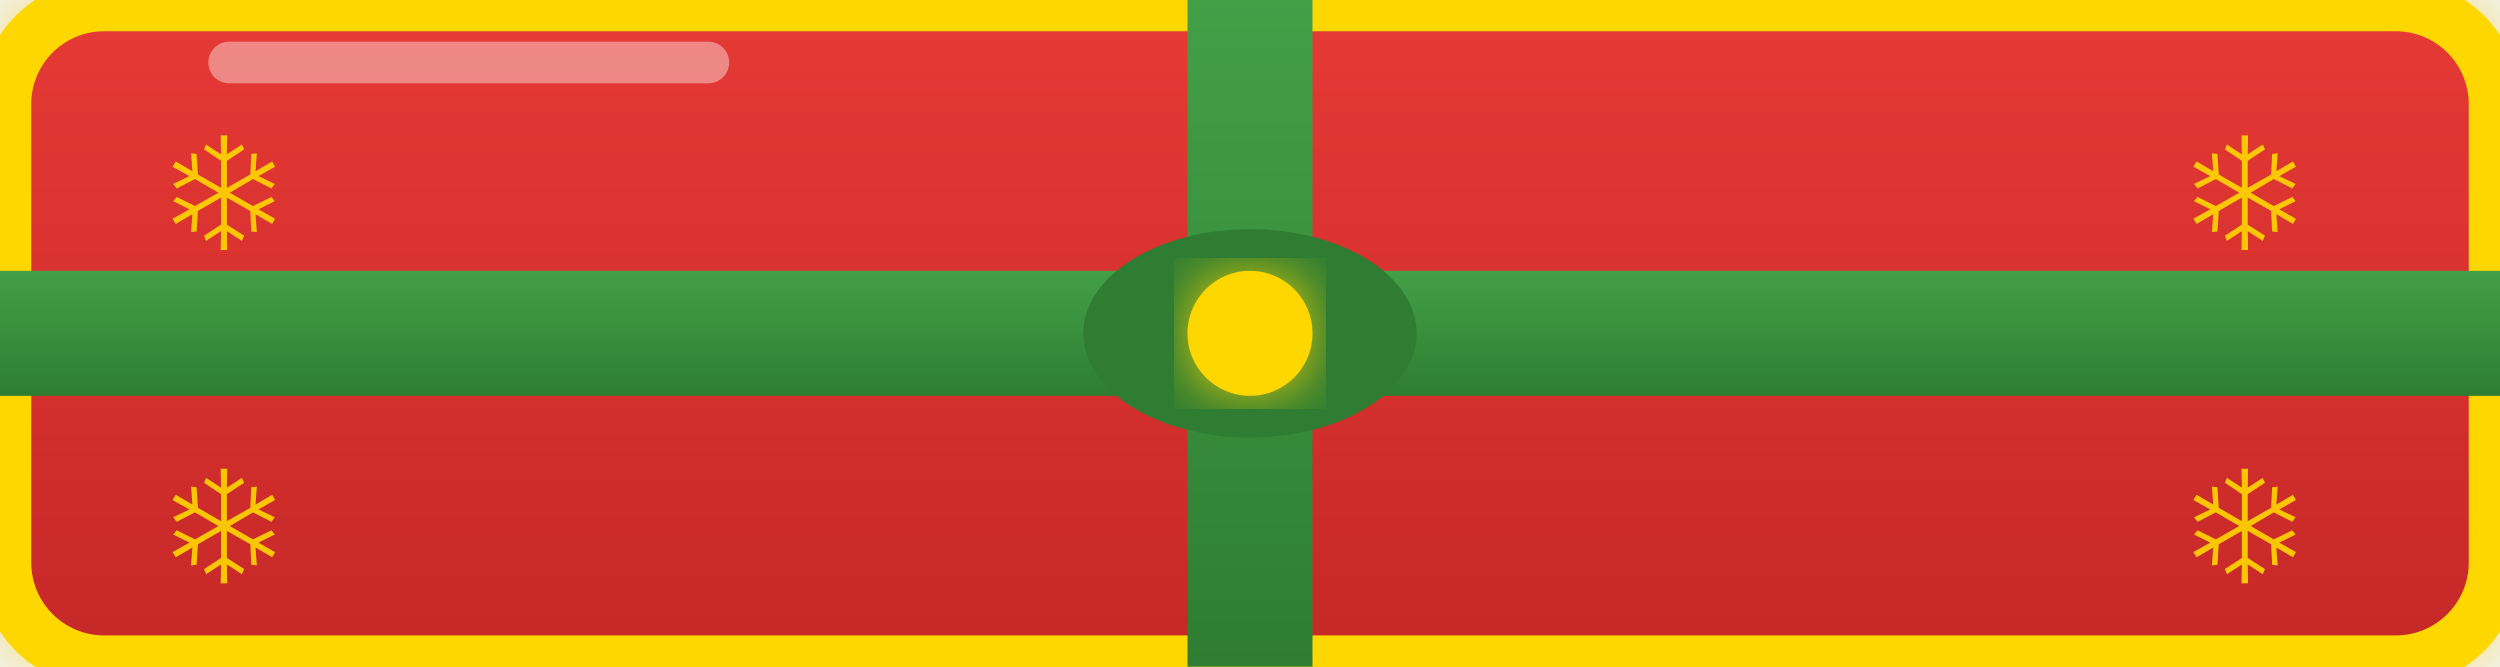
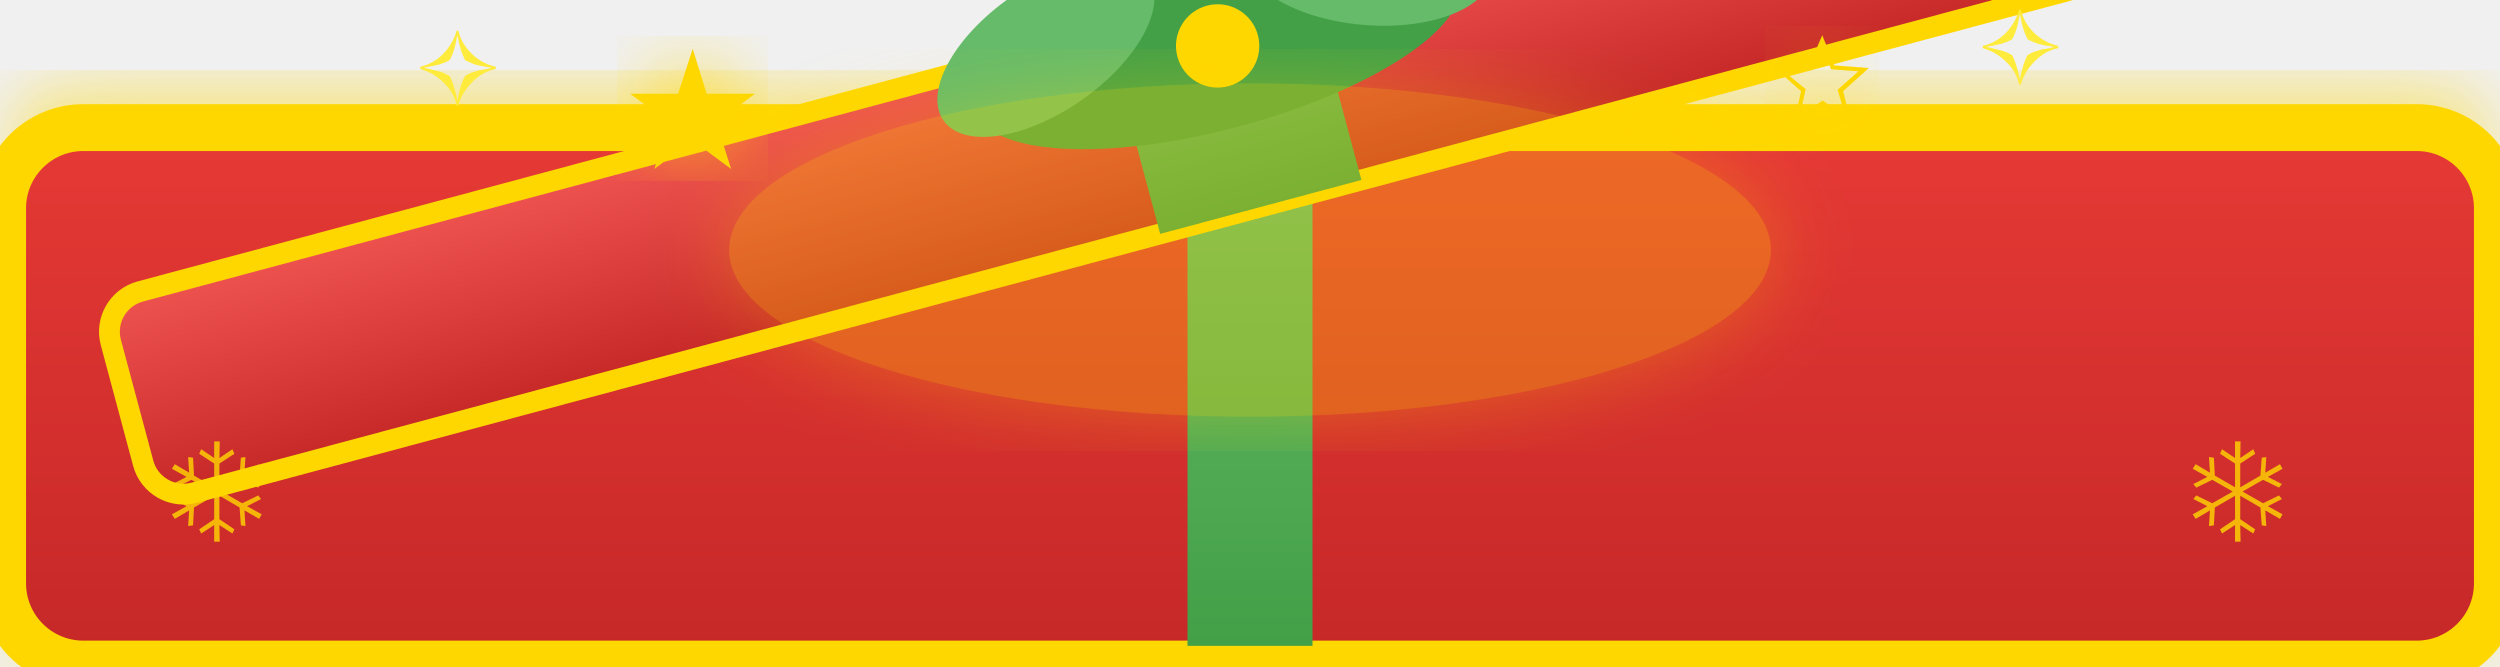
<svg xmlns="http://www.w3.org/2000/svg" viewBox="0 0 120 32" preserveAspectRatio="none">
  <defs>
-     <linearGradient id="redBgActive" x1="0" y1="0" x2="0" y2="1">
+     <linearGradient id="redBoxBg" x1="0" y1="0" x2="0" y2="1">
      <stop offset="0%" stop-color="#e53935" />
      <stop offset="100%" stop-color="#c62828" />
    </linearGradient>
-     <linearGradient id="greenRibbon" x1="0" y1="0" x2="0" y2="1">
-       <stop offset="0%" stop-color="#43a047" />
-       <stop offset="100%" stop-color="#2e7d32" />
+     <linearGradient id="lidGradient" x1="0" y1="0" x2="0" y2="1">
+       <stop offset="0%" stop-color="#ef5350" />
+       <stop offset="100%" stop-color="#c62828" />
    </linearGradient>
-     <filter id="glow">
-       <feGaussianBlur stdDeviation="1.5" result="coloredBlur" />
+     <linearGradient id="greenRibbonOpen" x1="0" y1="0" x2="0" y2="1">
+       <stop offset="0%" stop-color="#66bb6a" />
+       <stop offset="100%" stop-color="#43a047" />
+     </linearGradient>
+     <linearGradient id="starGlow" cx="50%" cy="50%" r="50%">
+       <stop offset="0%" stop-color="#ffd700" />
+       <stop offset="100%" stop-color="#ffa000" />
+     </linearGradient>
+     <filter id="glowOpen">
+       <feGaussianBlur stdDeviation="2" result="coloredBlur" />
      <feMerge>
        <feMergeNode in="coloredBlur" />
        <feMergeNode in="SourceGraphic" />
      </feMerge>
    </filter>
  </defs>
-   <rect x="0" y="0" width="120" height="32" rx="5" fill="none" stroke="#ffd700" stroke-width="2" filter="url(#glow)" />
-   <rect x="1" y="1" width="118" height="30" rx="4" fill="url(#redBgActive)" />
-   <rect x="0.5" y="0.5" width="119" height="31" rx="4.5" fill="none" stroke="#ffd700" stroke-width="2" />
-   <rect x="0" y="13" width="120" height="6" fill="url(#greenRibbon)" />
-   <rect x="57" y="0" width="6" height="32" fill="url(#greenRibbon)" />
-   <ellipse cx="60" cy="16" rx="8" ry="5" fill="#2e7d32" />
-   <circle cx="60" cy="16" r="3" fill="#ffd700" filter="url(#glow)" />
-   <text x="8" y="12" font-size="8" fill="#ffd700" opacity="0.9">❄</text>
-   <text x="105" y="12" font-size="8" fill="#ffd700" opacity="0.9">❄</text>
-   <text x="8" y="28" font-size="8" fill="#ffd700" opacity="0.9">❄</text>
-   <text x="105" y="28" font-size="8" fill="#ffd700" opacity="0.9">❄</text>
-   <rect x="10" y="2" width="25" height="2" rx="1" fill="white" opacity="0.4" />
+   <rect x="0" y="6" width="120" height="26" rx="4" fill="none" stroke="#ffd700" stroke-width="2" filter="url(#glowOpen)" />
+   <rect x="1" y="7" width="118" height="24" rx="3" fill="url(#redBoxBg)" />
+   <rect x="0.5" y="6.5" width="119" height="25" rx="3.5" fill="none" stroke="#ffd700" stroke-width="1.5" />
+   <rect x="57" y="7" width="6" height="24" fill="url(#greenRibbonOpen)" />
+   <g transform="rotate(-15, 60, 8)">
+     <rect x="5" y="0" width="110" height="10" rx="2" fill="url(#lidGradient)" />
+     <rect x="5" y="0" width="110" height="10" rx="2" fill="none" stroke="#ffd700" stroke-width="1" />
+     <rect x="55" y="0" width="10" height="10" fill="url(#greenRibbonOpen)" />
+     <ellipse cx="60" cy="2" rx="12" ry="4" fill="#43a047" />
+     <ellipse cx="52" cy="0" rx="6" ry="3" fill="#66bb6a" transform="rotate(-20, 52, 0)" />
+     <ellipse cx="68" cy="0" rx="6" ry="3" fill="#66bb6a" transform="rotate(20, 68, 0)" />
+     <circle cx="60" cy="2" r="2" fill="#ffd700" />
+   </g>
+   <ellipse cx="60" cy="12" rx="25" ry="8" fill="#ffd700" opacity="0.3" filter="url(#glowOpen)" />
+   <text x="30" y="8" font-size="8" fill="#ffd700" filter="url(#glowOpen)">★</text>
+   <text x="85" y="6" font-size="6" fill="#ffd700" filter="url(#glowOpen)">☆</text>
+   <text x="20" y="5" font-size="5" fill="#ffeb3b">✧</text>
+   <text x="95" y="4" font-size="5" fill="#ffeb3b">✧</text>
+   <text x="8" y="26" font-size="7" fill="#ffd700" opacity="0.8">❄</text>
+   <text x="105" y="26" font-size="7" fill="#ffd700" opacity="0.8">❄</text>
</svg>
